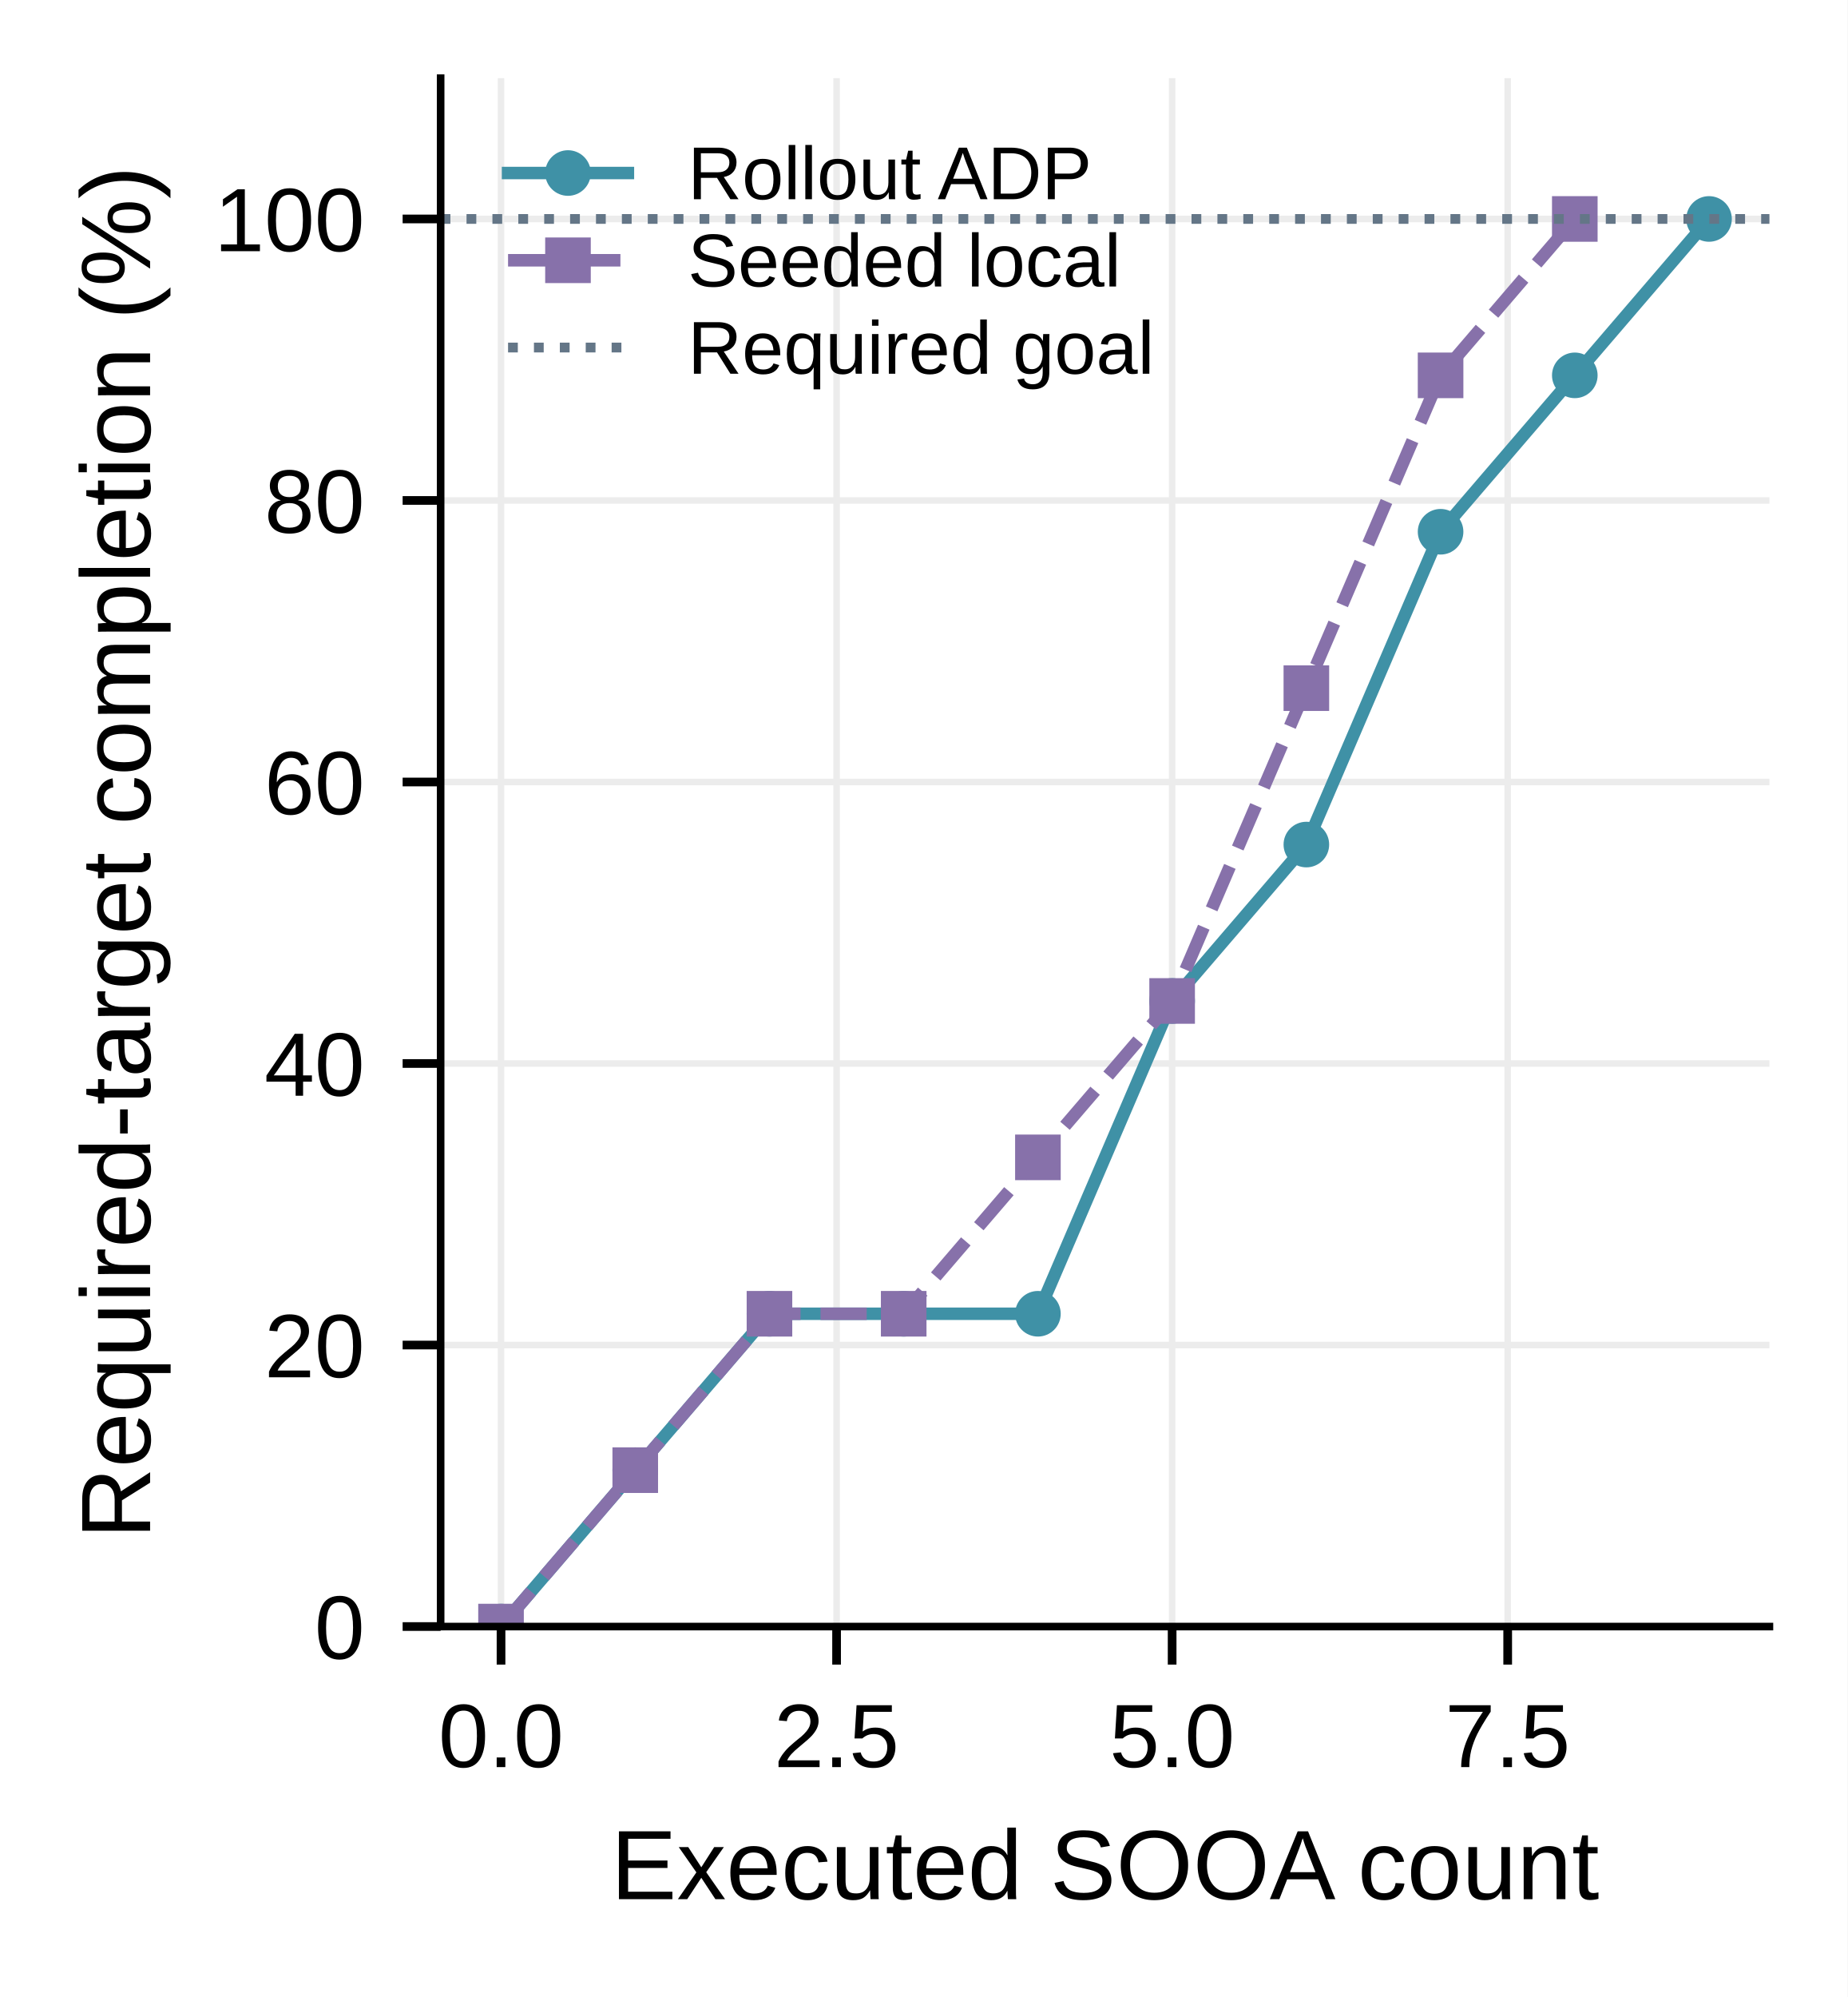
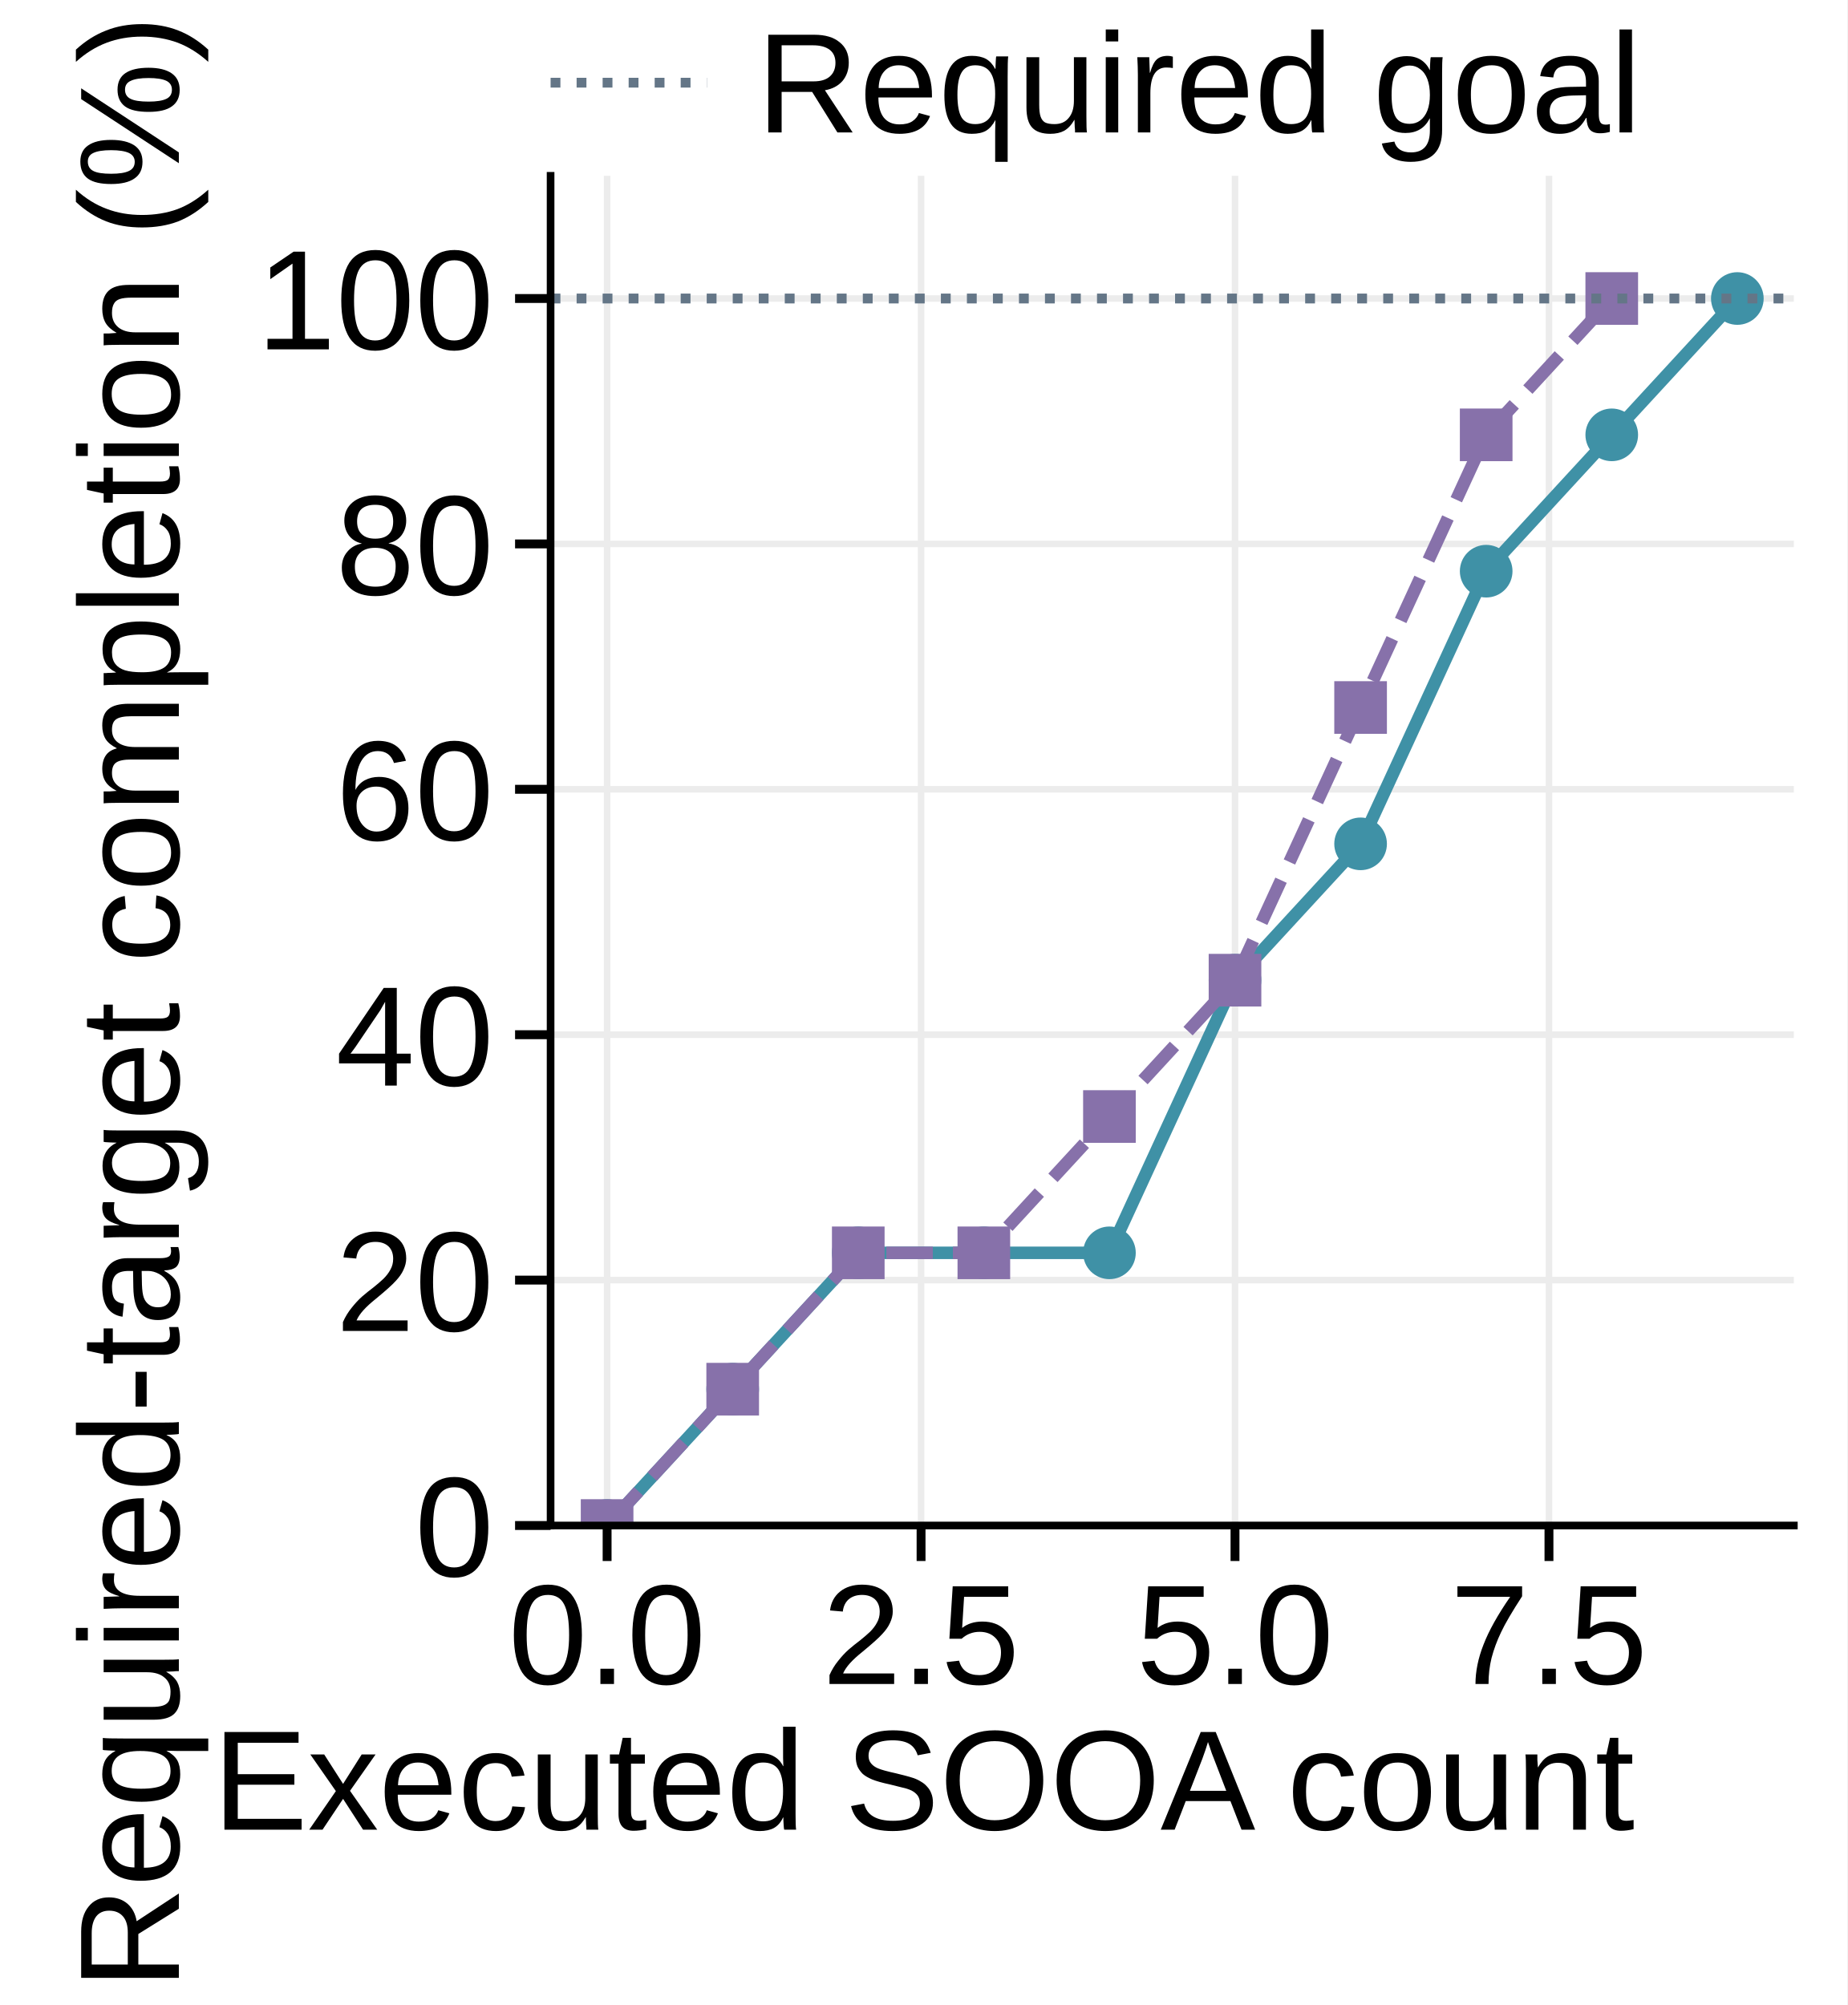
- <svg xmlns="http://www.w3.org/2000/svg" xmlns:xlink="http://www.w3.org/1999/xlink" width="170.183pt" height="183.903pt" viewBox="0 0 170.183 183.903" version="1.1">
+ <svg xmlns="http://www.w3.org/2000/svg" xmlns:xlink="http://www.w3.org/1999/xlink" width="104.01pt" height="112.9pt" viewBox="0 0 104.01 112.9" version="1.1">
  <defs>
    <style type="text/css">*{stroke-linejoin: round; stroke-linecap: butt}</style>
  </defs>
  <g id="figure_1">
    <g id="patch_1">
-       <path d="M 0 183.903  L 170.183 183.903  L 170.183 0  L 0 0  z " style="fill: #ffffff" />
+       <path d="M 0 112.9  L 104.01 112.9  L 104.01 0  L 0 0  z " style="fill: #ffffff" />
    </g>
    <g id="axes_1">
      <g id="patch_2">
-         <path d="M 40.587 149.79  L 162.983 149.79  L 162.983 7.2  L 40.587 7.2  z " style="fill: #ffffff" />
+         <path d="M 31 85.9  L 101 85.9  L 101 9.9  L 31 9.9  z " style="fill: #ffffff" />
      </g>
      <g id="matplotlib.axis_1">
        <g id="xtick_1">
          <g id="line2d_1">
-             <path d="M 46.15 149.79  L 46.15 7.2  " clip-path="url(#pd8e66d7f61)" style="fill: none; stroke: #ececec; stroke-width: 0.6; stroke-linecap: square" />
+             <path d="M 34.182 85.9  L 34.182 9.9  " clip-path="url(#p83eab2dde7)" style="fill: none; stroke: #ececec; stroke-width: 0.368; stroke-linecap: square" />
          </g>
          <g id="line2d_2">
            <defs>
-               <path id="m03ac89f5e7" d="M 0 0  L 0 3.5  " style="stroke: #000000; stroke-width: 0.8" />
+               <path id="mbced608554" d="M 0 0  L 0 2  " style="stroke: #000000; stroke-width: 0.5" />
            </defs>
            <g>
-               <use xlink:href="#m03ac89f5e7" x="46.15" y="149.79" style="stroke: #000000; stroke-width: 0.8" />
+               <use xlink:href="#mbced608554" x="34.182" y="85.9" style="stroke: #000000; stroke-width: 0.5" />
            </g>
          </g>
          <g id="text_1">
-             <text style="font-size: 8.3px; font-family: 'Arial', 'Helvetica', 'DejaVu Sans', sans-serif; text-anchor: middle" x="46.15" y="162.731" transform="rotate(-0 46.14998 162.731)">0.0</text>
+             <text style="font: 8px 'Arial', 'Helvetica', 'DejaVu Sans', sans-serif; text-anchor: middle" x="34.182" y="94.826" transform="rotate(-0 34.18182 94.82625)">0.0</text>
          </g>
        </g>
        <g id="xtick_2">
          <g id="line2d_3">
-             <path d="M 77.058 149.79  L 77.058 7.2  " clip-path="url(#pd8e66d7f61)" style="fill: none; stroke: #ececec; stroke-width: 0.6; stroke-linecap: square" />
+             <path d="M 51.859 85.9  L 51.859 9.9  " clip-path="url(#p83eab2dde7)" style="fill: none; stroke: #ececec; stroke-width: 0.368; stroke-linecap: square" />
          </g>
          <g id="line2d_4">
            <g>
-               <use xlink:href="#m03ac89f5e7" x="77.058" y="149.79" style="stroke: #000000; stroke-width: 0.8" />
+               <use xlink:href="#mbced608554" x="51.859" y="85.9" style="stroke: #000000; stroke-width: 0.5" />
            </g>
          </g>
          <g id="text_2">
-             <text style="font-size: 8.3px; font-family: 'Arial', 'Helvetica', 'DejaVu Sans', sans-serif; text-anchor: middle" x="77.058" y="162.731" transform="rotate(-0 77.05813 162.731)">2.5</text>
+             <text style="font: 8px 'Arial', 'Helvetica', 'DejaVu Sans', sans-serif; text-anchor: middle" x="51.859" y="94.826" transform="rotate(-0 51.85859 94.82625)">2.5</text>
          </g>
        </g>
        <g id="xtick_3">
          <g id="line2d_5">
-             <path d="M 107.966 149.79  L 107.966 7.2  " clip-path="url(#pd8e66d7f61)" style="fill: none; stroke: #ececec; stroke-width: 0.6; stroke-linecap: square" />
+             <path d="M 69.535 85.9  L 69.535 9.9  " clip-path="url(#p83eab2dde7)" style="fill: none; stroke: #ececec; stroke-width: 0.368; stroke-linecap: square" />
          </g>
          <g id="line2d_6">
            <g>
-               <use xlink:href="#m03ac89f5e7" x="107.966" y="149.79" style="stroke: #000000; stroke-width: 0.8" />
+               <use xlink:href="#mbced608554" x="69.535" y="85.9" style="stroke: #000000; stroke-width: 0.5" />
            </g>
          </g>
          <g id="text_3">
-             <text style="font-size: 8.3px; font-family: 'Arial', 'Helvetica', 'DejaVu Sans', sans-serif; text-anchor: middle" x="107.966" y="162.731" transform="rotate(-0 107.9663 162.731)">5.0</text>
+             <text style="font: 8px 'Arial', 'Helvetica', 'DejaVu Sans', sans-serif; text-anchor: middle" x="69.535" y="94.826" transform="rotate(-0 69.53535 94.82625)">5.0</text>
          </g>
        </g>
        <g id="xtick_4">
          <g id="line2d_7">
-             <path d="M 138.874 149.79  L 138.874 7.2  " clip-path="url(#pd8e66d7f61)" style="fill: none; stroke: #ececec; stroke-width: 0.6; stroke-linecap: square" />
+             <path d="M 87.212 85.9  L 87.212 9.9  " clip-path="url(#p83eab2dde7)" style="fill: none; stroke: #ececec; stroke-width: 0.368; stroke-linecap: square" />
          </g>
          <g id="line2d_8">
            <g>
-               <use xlink:href="#m03ac89f5e7" x="138.874" y="149.79" style="stroke: #000000; stroke-width: 0.8" />
+               <use xlink:href="#mbced608554" x="87.212" y="85.9" style="stroke: #000000; stroke-width: 0.5" />
            </g>
          </g>
          <g id="text_4">
-             <text style="font-size: 8.3px; font-family: 'Arial', 'Helvetica', 'DejaVu Sans', sans-serif; text-anchor: middle" x="138.874" y="162.731" transform="rotate(-0 138.8744 162.731)">7.5</text>
+             <text style="font: 8px 'Arial', 'Helvetica', 'DejaVu Sans', sans-serif; text-anchor: middle" x="87.212" y="94.826" transform="rotate(-0 87.21212 94.82625)">7.5</text>
          </g>
        </g>
        <g id="text_5">
-           <text style="font-size: 9.1px; font-family: 'Arial', 'Helvetica', 'DejaVu Sans', sans-serif; text-anchor: middle" x="101.785" y="174.894" transform="rotate(-0 101.7846 174.8942)">Executed SOOA count</text>
+           <text style="font: 8px 'Arial', 'Helvetica', 'DejaVu Sans', sans-serif; text-anchor: middle" x="52.005" y="103.026" transform="rotate(-0 52.00498 103.0263)">Executed SOOA count</text>
        </g>
      </g>
      <g id="matplotlib.axis_2">
        <g id="ytick_1">
          <g id="line2d_9">
-             <path d="M 40.587 149.79  L 162.983 149.79  " clip-path="url(#pd8e66d7f61)" style="fill: none; stroke: #ececec; stroke-width: 0.6; stroke-linecap: square" />
+             <path d="M 31 85.9  L 101 85.9  " clip-path="url(#p83eab2dde7)" style="fill: none; stroke: #ececec; stroke-width: 0.368; stroke-linecap: square" />
          </g>
          <g id="line2d_10">
            <defs>
-               <path id="m5b2f6a641e" d="M 0 0  L -3.5 0  " style="stroke: #000000; stroke-width: 0.8" />
+               <path id="mc2f8692291" d="M 0 0  L -2 0  " style="stroke: #000000; stroke-width: 0.5" />
            </defs>
            <g>
-               <use xlink:href="#m5b2f6a641e" x="40.587" y="149.79" style="stroke: #000000; stroke-width: 0.8" />
+               <use xlink:href="#mc2f8692291" x="31" y="85.9" style="stroke: #000000; stroke-width: 0.5" />
            </g>
          </g>
          <g id="text_6">
-             <text style="font-size: 8.3px; font-family: 'Arial', 'Helvetica', 'DejaVu Sans', sans-serif; text-anchor: end" x="33.587" y="152.76" transform="rotate(-0 33.58652 152.7605)">0</text>
+             <text style="font: 8px 'Arial', 'Helvetica', 'DejaVu Sans', sans-serif; text-anchor: end" x="27.8" y="88.763" transform="rotate(-0 27.8 88.76313)">0</text>
          </g>
        </g>
        <g id="ytick_2">
          <g id="line2d_11">
-             <path d="M 40.587 123.865  L 162.983 123.865  " clip-path="url(#pd8e66d7f61)" style="fill: none; stroke: #ececec; stroke-width: 0.6; stroke-linecap: square" />
+             <path d="M 31 72.082  L 101 72.082  " clip-path="url(#p83eab2dde7)" style="fill: none; stroke: #ececec; stroke-width: 0.368; stroke-linecap: square" />
          </g>
          <g id="line2d_12">
            <g>
-               <use xlink:href="#m5b2f6a641e" x="40.587" y="123.865" style="stroke: #000000; stroke-width: 0.8" />
+               <use xlink:href="#mc2f8692291" x="31" y="72.082" style="stroke: #000000; stroke-width: 0.5" />
            </g>
          </g>
          <g id="text_7">
-             <text style="font-size: 8.3px; font-family: 'Arial', 'Helvetica', 'DejaVu Sans', sans-serif; text-anchor: end" x="33.587" y="126.835" transform="rotate(-0 33.58652 126.835)">20</text>
+             <text style="font: 8px 'Arial', 'Helvetica', 'DejaVu Sans', sans-serif; text-anchor: end" x="27.8" y="74.945" transform="rotate(-0 27.8 74.94494)">20</text>
          </g>
        </g>
        <g id="ytick_3">
          <g id="line2d_13">
-             <path d="M 40.587 97.939  L 162.983 97.939  " clip-path="url(#pd8e66d7f61)" style="fill: none; stroke: #ececec; stroke-width: 0.6; stroke-linecap: square" />
+             <path d="M 31 58.264  L 101 58.264  " clip-path="url(#p83eab2dde7)" style="fill: none; stroke: #ececec; stroke-width: 0.368; stroke-linecap: square" />
          </g>
          <g id="line2d_14">
            <g>
-               <use xlink:href="#m5b2f6a641e" x="40.587" y="97.939" style="stroke: #000000; stroke-width: 0.8" />
+               <use xlink:href="#mc2f8692291" x="31" y="58.264" style="stroke: #000000; stroke-width: 0.5" />
            </g>
          </g>
          <g id="text_8">
-             <text style="font-size: 8.3px; font-family: 'Arial', 'Helvetica', 'DejaVu Sans', sans-serif; text-anchor: end" x="33.587" y="100.91" transform="rotate(-0 33.58652 100.9096)">40</text>
+             <text style="font: 8px 'Arial', 'Helvetica', 'DejaVu Sans', sans-serif; text-anchor: end" x="27.8" y="61.127" transform="rotate(-0 27.8 61.12676)">40</text>
          </g>
        </g>
        <g id="ytick_4">
          <g id="line2d_15">
-             <path d="M 40.587 72.014  L 162.983 72.014  " clip-path="url(#pd8e66d7f61)" style="fill: none; stroke: #ececec; stroke-width: 0.6; stroke-linecap: square" />
+             <path d="M 31 44.445  L 101 44.445  " clip-path="url(#p83eab2dde7)" style="fill: none; stroke: #ececec; stroke-width: 0.368; stroke-linecap: square" />
          </g>
          <g id="line2d_16">
            <g>
-               <use xlink:href="#m5b2f6a641e" x="40.587" y="72.014" style="stroke: #000000; stroke-width: 0.8" />
+               <use xlink:href="#mc2f8692291" x="31" y="44.445" style="stroke: #000000; stroke-width: 0.5" />
            </g>
          </g>
          <g id="text_9">
-             <text style="font-size: 8.3px; font-family: 'Arial', 'Helvetica', 'DejaVu Sans', sans-serif; text-anchor: end" x="33.587" y="74.984" transform="rotate(-0 33.58652 74.98413)">60</text>
+             <text style="font: 8px 'Arial', 'Helvetica', 'DejaVu Sans', sans-serif; text-anchor: end" x="27.8" y="47.309" transform="rotate(-0 27.8 47.30858)">60</text>
          </g>
        </g>
        <g id="ytick_5">
          <g id="line2d_17">
-             <path d="M 40.587 46.088  L 162.983 46.088  " clip-path="url(#pd8e66d7f61)" style="fill: none; stroke: #ececec; stroke-width: 0.6; stroke-linecap: square" />
+             <path d="M 31 30.627  L 101 30.627  " clip-path="url(#p83eab2dde7)" style="fill: none; stroke: #ececec; stroke-width: 0.368; stroke-linecap: square" />
          </g>
          <g id="line2d_18">
            <g>
-               <use xlink:href="#m5b2f6a641e" x="40.587" y="46.088" style="stroke: #000000; stroke-width: 0.8" />
+               <use xlink:href="#mc2f8692291" x="31" y="30.627" style="stroke: #000000; stroke-width: 0.5" />
            </g>
          </g>
          <g id="text_10">
-             <text style="font-size: 8.3px; font-family: 'Arial', 'Helvetica', 'DejaVu Sans', sans-serif; text-anchor: end" x="33.587" y="49.059" transform="rotate(-0 33.58652 49.05867)">80</text>
+             <text style="font: 8px 'Arial', 'Helvetica', 'DejaVu Sans', sans-serif; text-anchor: end" x="27.8" y="33.49" transform="rotate(-0 27.8 33.4904)">80</text>
          </g>
        </g>
        <g id="ytick_6">
          <g id="line2d_19">
-             <path d="M 40.587 20.163  L 162.983 20.163  " clip-path="url(#pd8e66d7f61)" style="fill: none; stroke: #ececec; stroke-width: 0.6; stroke-linecap: square" />
+             <path d="M 31 16.809  L 101 16.809  " clip-path="url(#p83eab2dde7)" style="fill: none; stroke: #ececec; stroke-width: 0.368; stroke-linecap: square" />
          </g>
          <g id="line2d_20">
            <g>
-               <use xlink:href="#m5b2f6a641e" x="40.587" y="20.163" style="stroke: #000000; stroke-width: 0.8" />
+               <use xlink:href="#mc2f8692291" x="31" y="16.809" style="stroke: #000000; stroke-width: 0.5" />
            </g>
          </g>
          <g id="text_11">
-             <text style="font-size: 8.3px; font-family: 'Arial', 'Helvetica', 'DejaVu Sans', sans-serif; text-anchor: end" x="33.587" y="23.133" transform="rotate(-0 33.58652 23.13322)">100</text>
-           </g>
-         </g>
-         <g id="text_12">
-           <text style="font-size: 9.1px; font-family: 'Arial', 'Helvetica', 'DejaVu Sans', sans-serif; text-anchor: middle" x="13.825" y="78.495" transform="rotate(-90 13.82452 78.495)">Required-target completion (%)</text>
+             <text style="font: 8px 'Arial', 'Helvetica', 'DejaVu Sans', sans-serif; text-anchor: end" x="27.8" y="19.672" transform="rotate(-0 27.8 19.67222)">100</text>
+           </g>
        </g>
      </g>
      <g id="line2d_21">
-         <path d="M 46.15 149.79  L 58.513 135.387  L 70.876 120.984  L 83.24 120.984  L 95.603 120.984  L 107.966 92.178  L 120.33 77.775  L 132.693 48.969  L 145.056 34.566  L 157.419 20.163  " clip-path="url(#pd8e66d7f61)" style="fill: none; stroke: #3F91A6; stroke-width: 1.15; stroke-linecap: square" />
+         <path d="M 34.182 85.9  L 41.253 78.223  L 48.323 70.546  L 55.394 70.546  L 62.465 70.546  L 69.535 55.193  L 76.606 47.516  L 83.677 32.163  L 90.747 24.486  L 97.818 16.809  " clip-path="url(#p83eab2dde7)" style="fill: none; stroke: #3f91a6; stroke-width: 0.706; stroke-linecap: square" />
        <defs>
-           <path id="m8f81a5e377" d="M 0 1.6  C 0.424 1.6 0.831 1.431 1.131 1.131  C 1.431 0.831 1.6 0.424 1.6 0  C 1.6 -0.424 1.431 -0.831 1.131 -1.131  C 0.831 -1.431 0.424 -1.6 0 -1.6  C -0.424 -1.6 -0.831 -1.431 -1.131 -1.131  C -1.431 -0.831 -1.6 -0.424 -1.6 0  C -1.6 0.424 -1.431 0.831 -1.131 1.131  C -0.831 1.431 -0.424 1.6 0 1.6  z " style="stroke: #3F91A6" />
+           <path id="mb8a08ba7eb" d="M 0 0.982  C 0.261 0.982 0.51 0.879 0.695 0.695  C 0.879 0.51 0.982 0.261 0.982 0  C 0.982 -0.261 0.879 -0.51 0.695 -0.695  C 0.51 -0.879 0.261 -0.982 0 -0.982  C -0.261 -0.982 -0.51 -0.879 -0.695 -0.695  C -0.879 -0.51 -0.982 -0.261 -0.982 0  C -0.982 0.261 -0.879 0.51 -0.695 0.695  C -0.51 0.879 -0.261 0.982 0 0.982  z " style="stroke: #3f91a6" />
        </defs>
-         <g clip-path="url(#pd8e66d7f61)">
-           <use xlink:href="#m8f81a5e377" x="46.15" y="149.79" style="fill: #3F91A6; stroke: #3F91A6" />
-           <use xlink:href="#m8f81a5e377" x="58.513" y="135.387" style="fill: #3F91A6; stroke: #3F91A6" />
-           <use xlink:href="#m8f81a5e377" x="70.876" y="120.984" style="fill: #3F91A6; stroke: #3F91A6" />
-           <use xlink:href="#m8f81a5e377" x="83.24" y="120.984" style="fill: #3F91A6; stroke: #3F91A6" />
-           <use xlink:href="#m8f81a5e377" x="95.603" y="120.984" style="fill: #3F91A6; stroke: #3F91A6" />
-           <use xlink:href="#m8f81a5e377" x="107.966" y="92.178" style="fill: #3F91A6; stroke: #3F91A6" />
-           <use xlink:href="#m8f81a5e377" x="120.33" y="77.775" style="fill: #3F91A6; stroke: #3F91A6" />
-           <use xlink:href="#m8f81a5e377" x="132.693" y="48.969" style="fill: #3F91A6; stroke: #3F91A6" />
-           <use xlink:href="#m8f81a5e377" x="145.056" y="34.566" style="fill: #3F91A6; stroke: #3F91A6" />
-           <use xlink:href="#m8f81a5e377" x="157.419" y="20.163" style="fill: #3F91A6; stroke: #3F91A6" />
+         <g clip-path="url(#p83eab2dde7)">
+           <use xlink:href="#mb8a08ba7eb" x="34.182" y="85.9" style="fill: #3f91a6; stroke: #3f91a6" />
+           <use xlink:href="#mb8a08ba7eb" x="41.253" y="78.223" style="fill: #3f91a6; stroke: #3f91a6" />
+           <use xlink:href="#mb8a08ba7eb" x="48.323" y="70.546" style="fill: #3f91a6; stroke: #3f91a6" />
+           <use xlink:href="#mb8a08ba7eb" x="55.394" y="70.546" style="fill: #3f91a6; stroke: #3f91a6" />
+           <use xlink:href="#mb8a08ba7eb" x="62.465" y="70.546" style="fill: #3f91a6; stroke: #3f91a6" />
+           <use xlink:href="#mb8a08ba7eb" x="69.535" y="55.193" style="fill: #3f91a6; stroke: #3f91a6" />
+           <use xlink:href="#mb8a08ba7eb" x="76.606" y="47.516" style="fill: #3f91a6; stroke: #3f91a6" />
+           <use xlink:href="#mb8a08ba7eb" x="83.677" y="32.163" style="fill: #3f91a6; stroke: #3f91a6" />
+           <use xlink:href="#mb8a08ba7eb" x="90.747" y="24.486" style="fill: #3f91a6; stroke: #3f91a6" />
+           <use xlink:href="#mb8a08ba7eb" x="97.818" y="16.809" style="fill: #3f91a6; stroke: #3f91a6" />
        </g>
      </g>
      <g id="line2d_22">
-         <path d="M 46.15 149.79  L 58.513 135.387  L 70.876 120.984  L 83.24 120.984  L 95.603 106.581  L 107.966 92.178  L 120.33 63.372  L 132.693 34.566  L 145.056 20.163  " clip-path="url(#pd8e66d7f61)" style="fill: none; stroke-dasharray: 4.255,1.84; stroke-dashoffset: 0; stroke: #8771AA; stroke-width: 1.15" />
+         <path d="M 34.182 85.9  L 41.253 78.223  L 48.323 70.546  L 55.394 70.546  L 62.465 62.87  L 69.535 55.193  L 76.606 39.839  L 83.677 24.486  L 90.747 16.809  " clip-path="url(#p83eab2dde7)" style="fill: none; stroke-dasharray: 2.613,1.13; stroke-dashoffset: 0; stroke: #8771aa; stroke-width: 0.706" />
        <defs>
-           <path id="m4329e6c6a9" d="M -1.6 1.6  L 1.6 1.6  L 1.6 -1.6  L -1.6 -1.6  z " style="stroke: #8771AA; stroke-linejoin: miter" />
+           <path id="m07dd917415" d="M -0.982 0.982  L 0.982 0.982  L 0.982 -0.982  L -0.982 -0.982  z " style="stroke: #8771aa; stroke-linejoin: miter" />
        </defs>
-         <g clip-path="url(#pd8e66d7f61)">
-           <use xlink:href="#m4329e6c6a9" x="46.15" y="149.79" style="fill: #8771AA; stroke: #8771AA; stroke-linejoin: miter" />
-           <use xlink:href="#m4329e6c6a9" x="58.513" y="135.387" style="fill: #8771AA; stroke: #8771AA; stroke-linejoin: miter" />
-           <use xlink:href="#m4329e6c6a9" x="70.876" y="120.984" style="fill: #8771AA; stroke: #8771AA; stroke-linejoin: miter" />
-           <use xlink:href="#m4329e6c6a9" x="83.24" y="120.984" style="fill: #8771AA; stroke: #8771AA; stroke-linejoin: miter" />
-           <use xlink:href="#m4329e6c6a9" x="95.603" y="106.581" style="fill: #8771AA; stroke: #8771AA; stroke-linejoin: miter" />
-           <use xlink:href="#m4329e6c6a9" x="107.966" y="92.178" style="fill: #8771AA; stroke: #8771AA; stroke-linejoin: miter" />
-           <use xlink:href="#m4329e6c6a9" x="120.33" y="63.372" style="fill: #8771AA; stroke: #8771AA; stroke-linejoin: miter" />
-           <use xlink:href="#m4329e6c6a9" x="132.693" y="34.566" style="fill: #8771AA; stroke: #8771AA; stroke-linejoin: miter" />
-           <use xlink:href="#m4329e6c6a9" x="145.056" y="20.163" style="fill: #8771AA; stroke: #8771AA; stroke-linejoin: miter" />
+         <g clip-path="url(#p83eab2dde7)">
+           <use xlink:href="#m07dd917415" x="34.182" y="85.9" style="fill: #8771aa; stroke: #8771aa; stroke-linejoin: miter" />
+           <use xlink:href="#m07dd917415" x="41.253" y="78.223" style="fill: #8771aa; stroke: #8771aa; stroke-linejoin: miter" />
+           <use xlink:href="#m07dd917415" x="48.323" y="70.546" style="fill: #8771aa; stroke: #8771aa; stroke-linejoin: miter" />
+           <use xlink:href="#m07dd917415" x="55.394" y="70.546" style="fill: #8771aa; stroke: #8771aa; stroke-linejoin: miter" />
+           <use xlink:href="#m07dd917415" x="62.465" y="62.87" style="fill: #8771aa; stroke: #8771aa; stroke-linejoin: miter" />
+           <use xlink:href="#m07dd917415" x="69.535" y="55.193" style="fill: #8771aa; stroke: #8771aa; stroke-linejoin: miter" />
+           <use xlink:href="#m07dd917415" x="76.606" y="39.839" style="fill: #8771aa; stroke: #8771aa; stroke-linejoin: miter" />
+           <use xlink:href="#m07dd917415" x="83.677" y="24.486" style="fill: #8771aa; stroke: #8771aa; stroke-linejoin: miter" />
+           <use xlink:href="#m07dd917415" x="90.747" y="16.809" style="fill: #8771aa; stroke: #8771aa; stroke-linejoin: miter" />
        </g>
      </g>
      <g id="line2d_23">
-         <path d="M 40.587 20.163  L 162.983 20.163  " clip-path="url(#pd8e66d7f61)" style="fill: none; stroke-dasharray: 0.9,1.485; stroke-dashoffset: 0; stroke: #647687; stroke-width: 0.9" />
+         <path d="M 31 16.809  L 101 16.809  " clip-path="url(#p83eab2dde7)" style="fill: none; stroke-dasharray: 0.553,0.912; stroke-dashoffset: 0; stroke: #647687; stroke-width: 0.553" />
      </g>
      <g id="patch_3">
-         <path d="M 40.587 149.79  L 40.587 7.2  " style="fill: none; stroke: #000000; stroke-width: 0.7; stroke-linejoin: miter; stroke-linecap: square" />
+         <path d="M 31 85.9  L 31 9.9  " style="fill: none; stroke: #000000; stroke-width: 0.43; stroke-linejoin: miter; stroke-linecap: square" />
      </g>
      <g id="patch_4">
-         <path d="M 40.587 149.79  L 162.983 149.79  " style="fill: none; stroke: #000000; stroke-width: 0.7; stroke-linejoin: miter; stroke-linecap: square" />
+         <path d="M 31 85.9  L 101 85.9  " style="fill: none; stroke: #000000; stroke-width: 0.43; stroke-linejoin: miter; stroke-linecap: square" />
      </g>
      <g id="legend_1">
        <g id="line2d_24">
-           <path d="M 46.797 15.934  L 52.317 15.934  L 57.837 15.934  " style="fill: none; stroke: #3F91A6; stroke-width: 1.15; stroke-linecap: square" />
-           <g>
-             <use xlink:href="#m8f81a5e377" x="52.317" y="15.934" style="fill: #3F91A6; stroke: #3F91A6" />
-           </g>
-         </g>
-         <g id="text_13">
-           <text style="font-size: 6.9px; font-family: 'Arial', 'Helvetica', 'DejaVu Sans', sans-serif; text-anchor: start" x="63.357" y="18.349" transform="rotate(-0 63.35652 18.34889)">Rollout ADP</text>
-         </g>
-         <g id="line2d_25">
-           <path d="M 46.797 23.969  L 52.317 23.969  L 57.837 23.969  " style="fill: none; stroke-dasharray: 4.255,1.84; stroke-dashoffset: 0; stroke: #8771AA; stroke-width: 1.15" />
-           <g>
-             <use xlink:href="#m4329e6c6a9" x="52.317" y="23.969" style="fill: #8771AA; stroke: #8771AA; stroke-linejoin: miter" />
-           </g>
-         </g>
-         <g id="text_14">
-           <text style="font-size: 6.9px; font-family: 'Arial', 'Helvetica', 'DejaVu Sans', sans-serif; text-anchor: start" x="63.357" y="26.384" transform="rotate(-0 63.35652 26.38416)">Seeded local</text>
-         </g>
-         <g id="line2d_26">
-           <path d="M 46.797 32.004  L 52.317 32.004  L 57.837 32.004  " style="fill: none; stroke-dasharray: 0.9,1.485; stroke-dashoffset: 0; stroke: #647687; stroke-width: 0.9" />
-         </g>
-         <g id="text_15">
-           <text style="font-size: 6.9px; font-family: 'Arial', 'Helvetica', 'DejaVu Sans', sans-serif; text-anchor: start" x="63.357" y="34.419" transform="rotate(-0 63.35652 34.41942)">Required goal</text>
-         </g>
-       </g>
+           <path d="M 31 4.656  L 35.4 4.656  L 39.8 4.656  " style="fill: none; stroke-dasharray: 0.553,0.912; stroke-dashoffset: 0; stroke: #647687; stroke-width: 0.553" />
+         </g>
+         <g id="text_12">
+           <text style="font: 8px 'Arial', 'Helvetica', 'DejaVu Sans', sans-serif; text-anchor: start" x="42.6" y="7.456" transform="rotate(-0 42.6 7.45625)">Required goal</text>
+         </g>
+       </g>
+     </g>
+     <g id="text_13">
+       <text style="font: 8px 'Arial', 'Helvetica', 'DejaVu Sans', sans-serif" transform="translate(10.07 112.0263) rotate(-90)">Required-target completion (%)</text>
    </g>
  </g>
  <defs>
-     <clipPath id="pd8e66d7f61">
-       <rect x="40.587" y="7.2" width="122.396" height="142.59" />
+     <clipPath id="p83eab2dde7">
+       <rect x="31" y="9.9" width="70" height="76" />
    </clipPath>
  </defs>
</svg>
